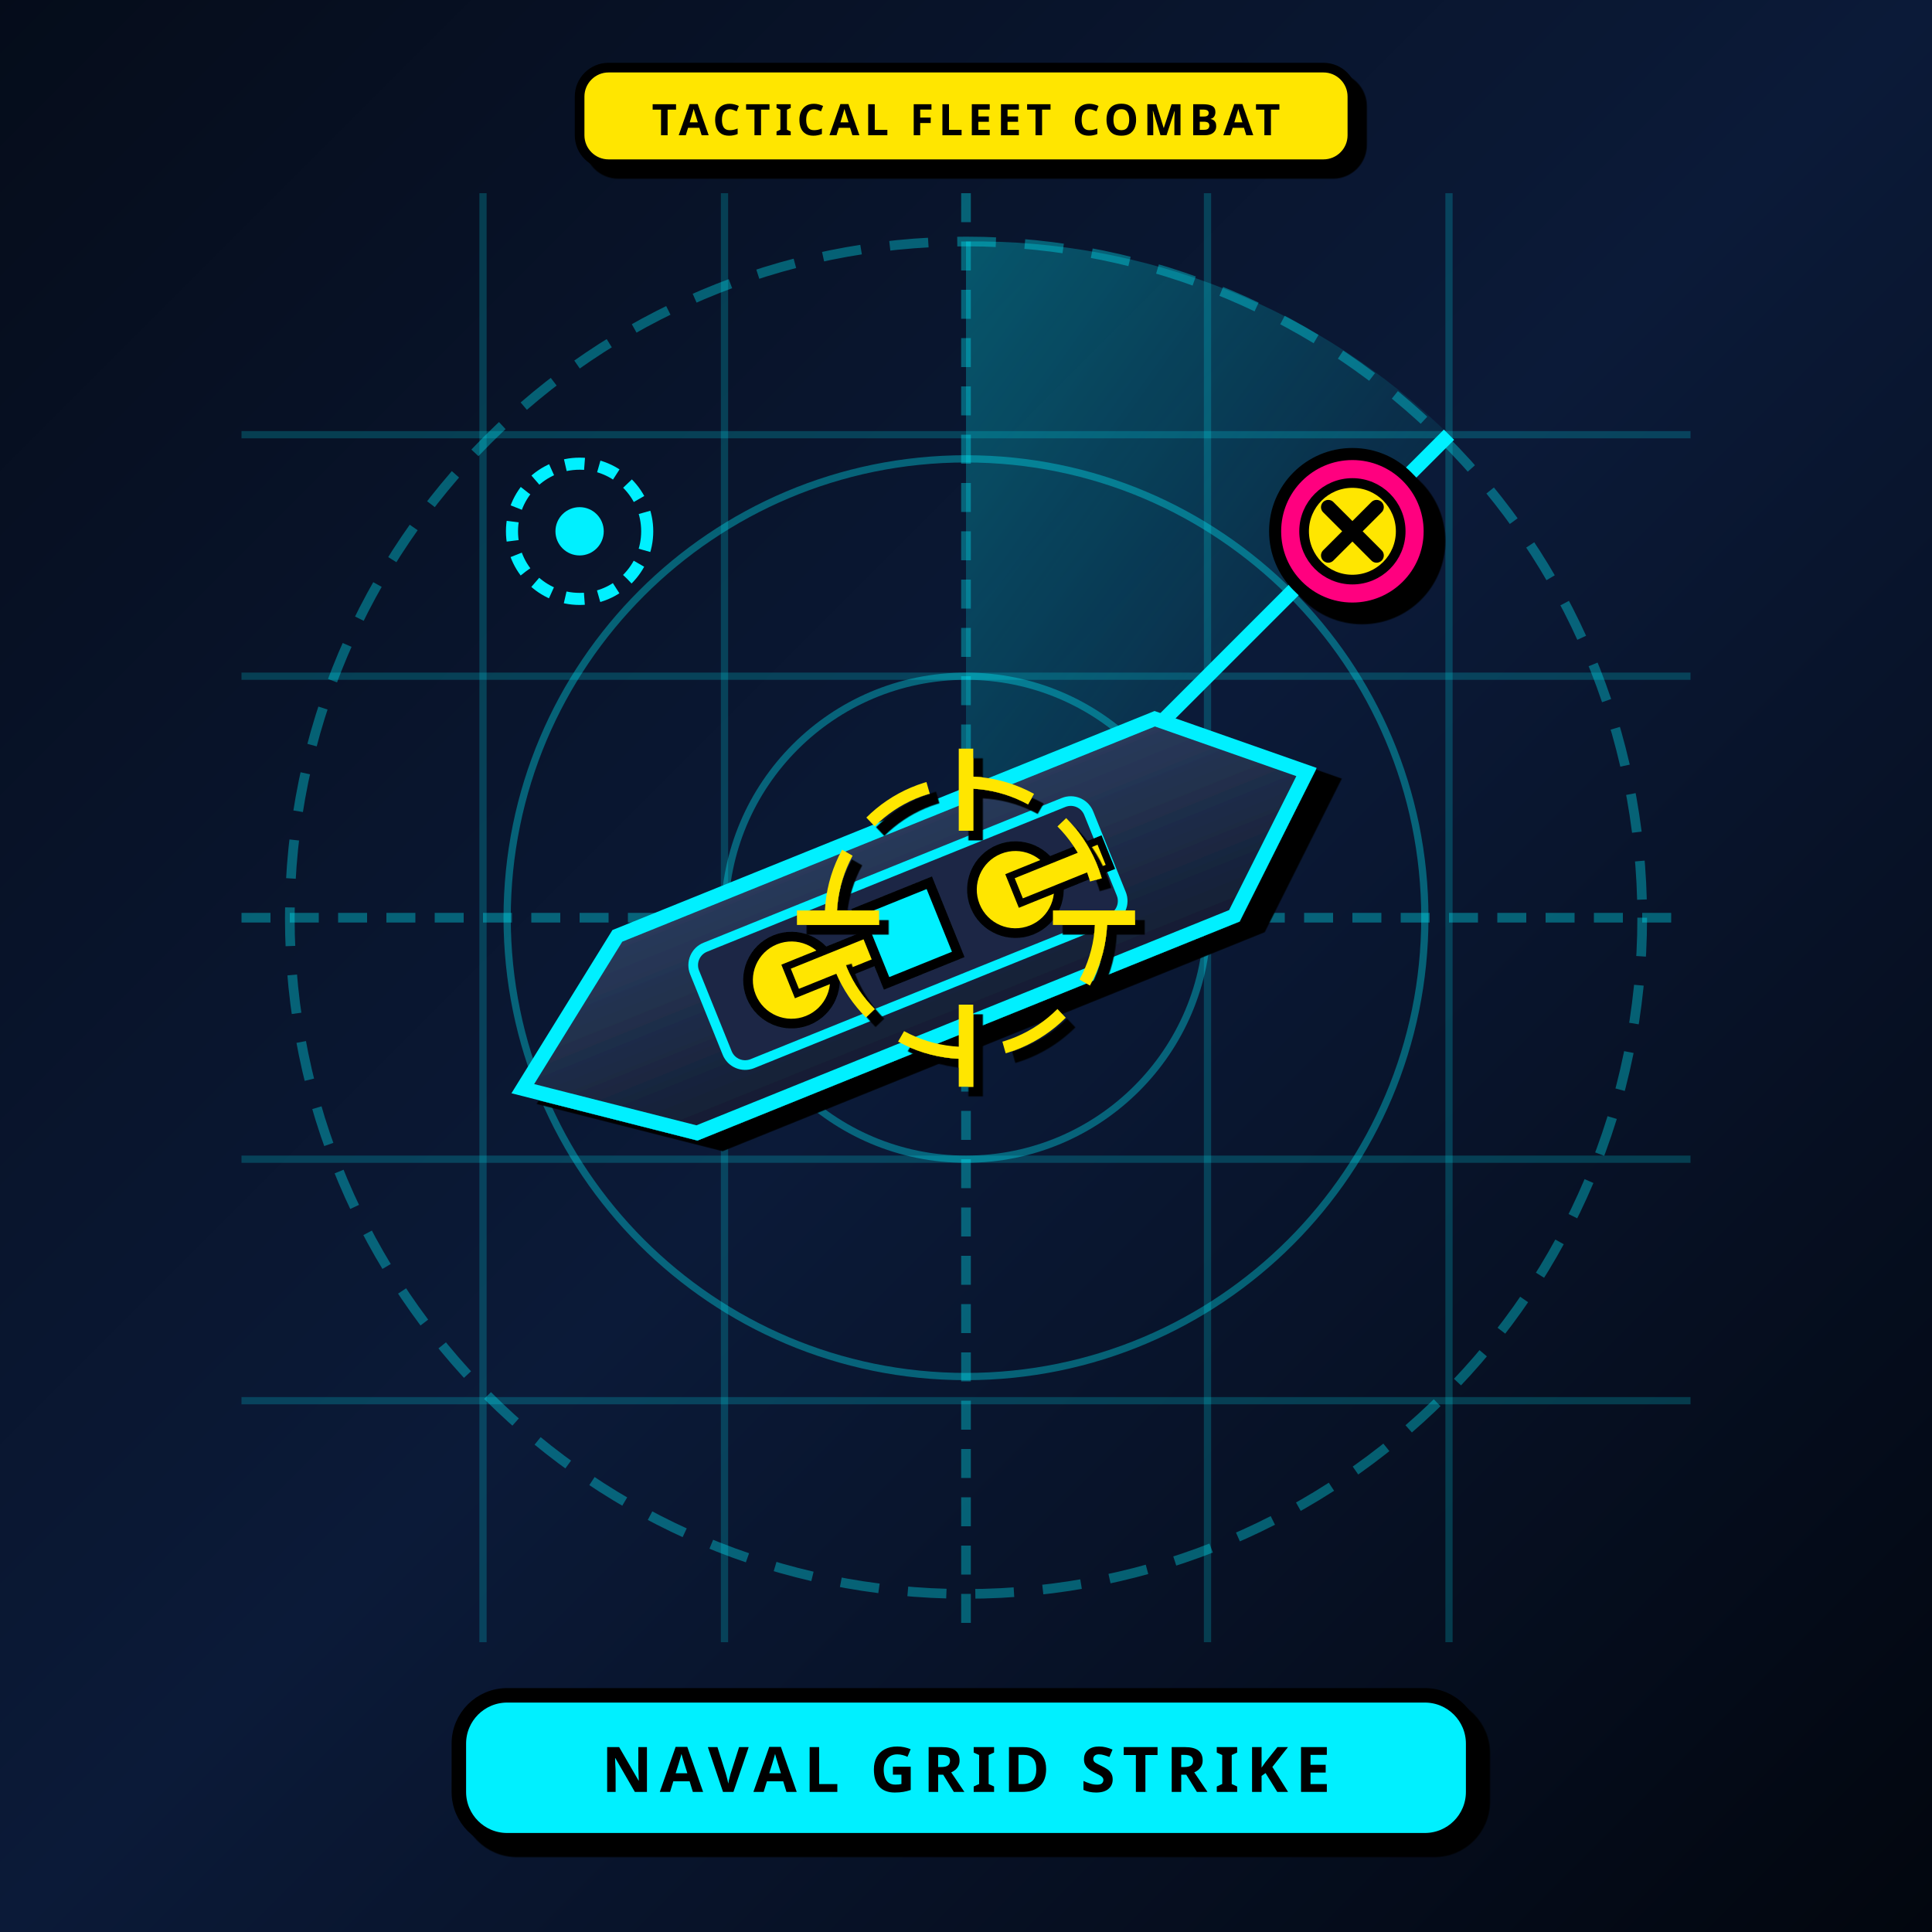
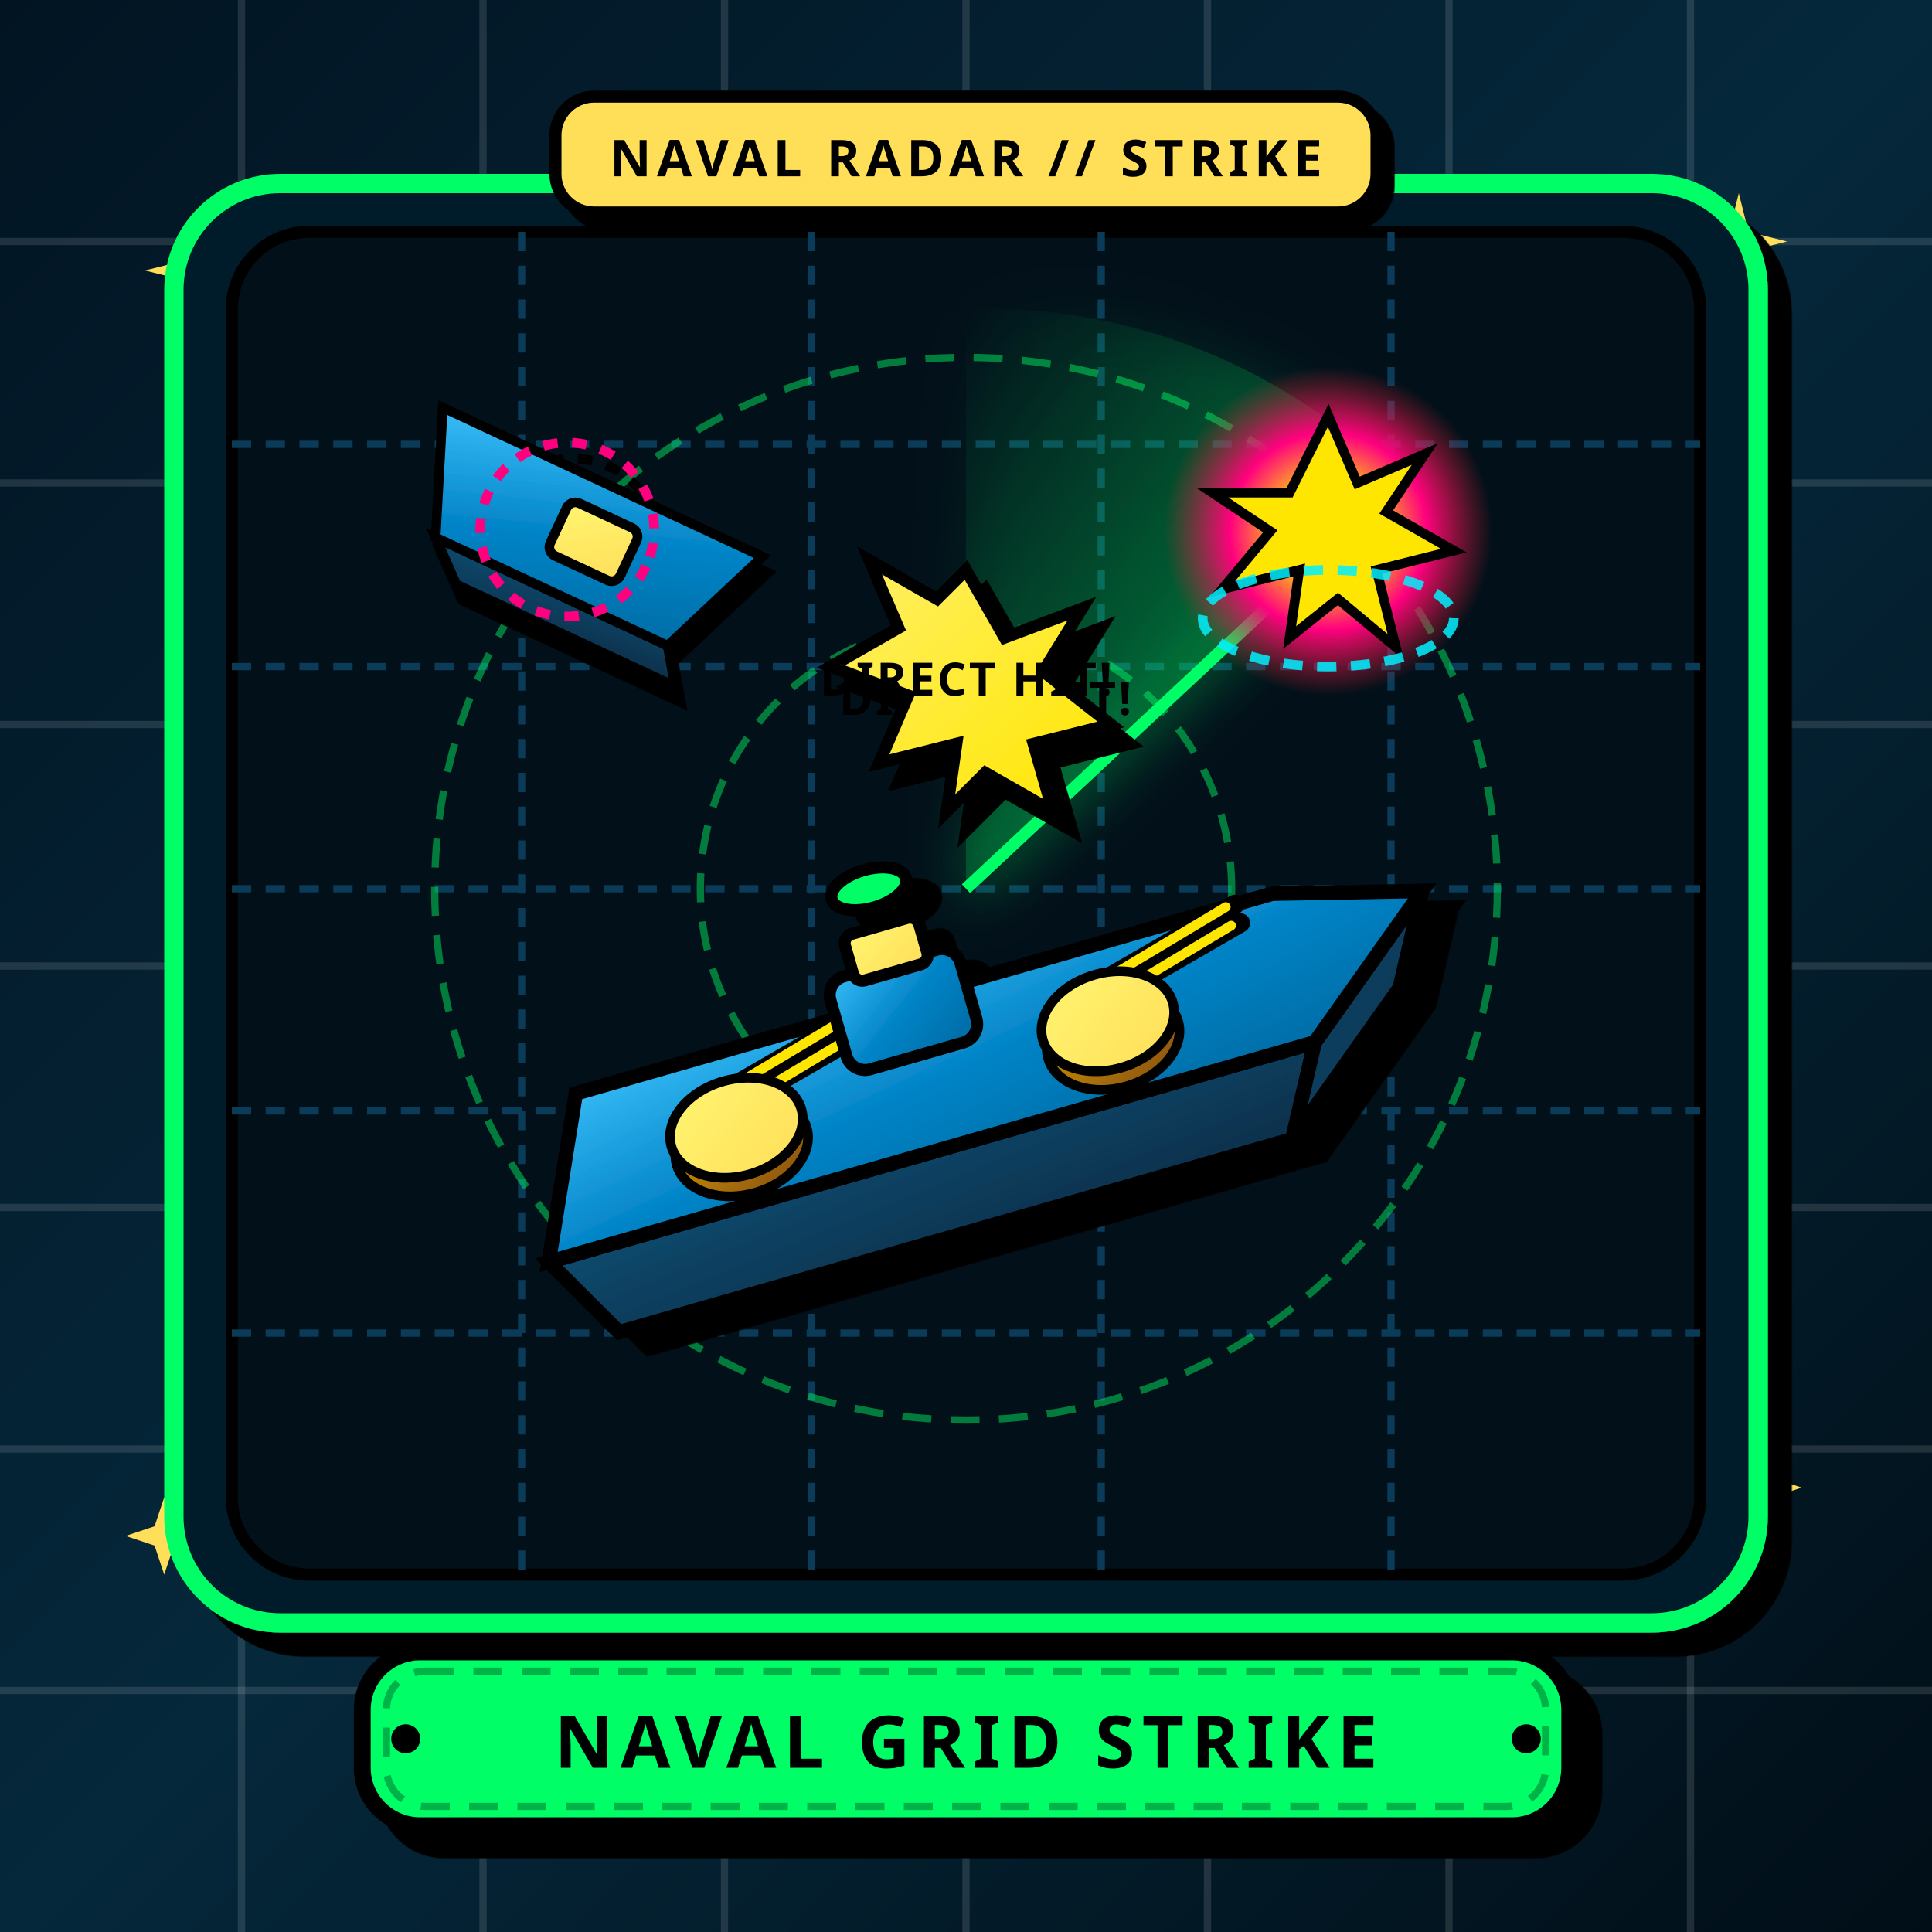
<svg xmlns="http://www.w3.org/2000/svg" viewBox="0 0 400 400" width="100%" height="100%">
  <defs>
-     <linearGradient id="bsBgDark" x1="0%" y1="0%" x2="100%" y2="100%">
-       <stop offset="0%" stop-color="#050C1A" />
-       <stop offset="50%" stop-color="#0B1A38" />
-       <stop offset="100%" stop-color="#02060E" />
+     <linearGradient id="battleBgDark" x1="0%" y1="0%" x2="100%" y2="100%">
+       <stop offset="0%" stop-color="#021422" />
+       <stop offset="50%" stop-color="#05283b" />
+       <stop offset="100%" stop-color="#010e17" />
    </linearGradient>
-     <linearGradient id="bsBgLight" x1="0%" y1="0%" x2="100%" y2="100%">
+     <linearGradient id="battleBgLight" x1="0%" y1="0%" x2="100%" y2="100%">
      <stop offset="0%" stop-color="#FFFDF0" />
-       <stop offset="50%" stop-color="#FFF8E7" />
-       <stop offset="100%" stop-color="#E2F5FF" />
+       <stop offset="50%" stop-color="#F0FDF4" />
+       <stop offset="100%" stop-color="#E0F2FE" />
    </linearGradient>
-     <linearGradient id="radarSweepGrad" x1="0%" y1="0%" x2="100%" y2="100%">
-       <stop offset="0%" stop-color="#00F0FF" stop-opacity="0.5" />
-       <stop offset="70%" stop-color="#00F0FF" stop-opacity="0.1" />
-       <stop offset="100%" stop-color="#00F0FF" stop-opacity="0" />
+     <linearGradient id="shipArmorFace" x1="0%" y1="0%" x2="100%" y2="100%">
+       <stop offset="0%" stop-color="#38BDF8" />
+       <stop offset="50%" stop-color="#0284C7" />
+       <stop offset="100%" stop-color="#0369A1" />
    </linearGradient>
-     <linearGradient id="shipHullDark" x1="0%" y1="0%" x2="0%" y2="100%">
-       <stop offset="0%" stop-color="#2A3B5C" />
-       <stop offset="100%" stop-color="#121D33" />
+     <linearGradient id="shipArmorSide" x1="0%" y1="0%" x2="100%" y2="100%">
+       <stop offset="0%" stop-color="#0C4A6E" />
+       <stop offset="100%" stop-color="#082F49" />
+     </linearGradient>
+     <linearGradient id="turretYellow" x1="0%" y1="0%" x2="100%" y2="100%">
+       <stop offset="0%" stop-color="#FFF570" />
+       <stop offset="100%" stop-color="#FFDE59" />
+     </linearGradient>
+     <linearGradient id="turretYellowSide" x1="0%" y1="0%" x2="100%" y2="100%">
+       <stop offset="0%" stop-color="#D49B00" />
+       <stop offset="100%" stop-color="#854D0E" />
+     </linearGradient>
+     <radialGradient id="blastFire" cx="50%" cy="50%" r="50%">
+       <stop offset="0%" stop-color="#FFFFFF" />
+       <stop offset="25%" stop-color="#FFE600" />
+       <stop offset="60%" stop-color="#FF007F" />
+       <stop offset="100%" stop-color="#DC2626" stop-opacity="0" />
+     </radialGradient>
+     <linearGradient id="radarSweep" x1="0%" y1="0%" x2="100%" y2="100%">
+       <stop offset="0%" stop-color="#00FF66" stop-opacity="0" />
+       <stop offset="60%" stop-color="#00FF66" stop-opacity="0.3" />
+       <stop offset="100%" stop-color="#00FF66" stop-opacity="0.85" />
+     </linearGradient>
+     <linearGradient id="badgeGold" x1="0%" y1="0%" x2="100%" y2="100%">
+       <stop offset="0%" stop-color="#FFF066" />
+       <stop offset="100%" stop-color="#FFE600" />
    </linearGradient>
    <filter id="brutalShadow" x="-10%" y="-10%" width="130%" height="130%">
      <feDropShadow dx="4" dy="4" stdDeviation="0" flood-color="#000000" flood-opacity="1" />
    </filter>
+     <filter id="brutalShadowLg" x="-15%" y="-15%" width="135%" height="135%">
+       <feDropShadow dx="5" dy="5" stdDeviation="0" flood-color="#000000" flood-opacity="1" />
+     </filter>
    <filter id="brutalShadowSm" x="-10%" y="-10%" width="130%" height="130%">
-       <feDropShadow dx="2" dy="2" stdDeviation="0" flood-color="#000000" flood-opacity="1" />
+       <feDropShadow dx="2.5" dy="2.5" stdDeviation="0" flood-color="#000000" flood-opacity="1" />
+     </filter>
+     <filter id="sonarGlow" x="-20%" y="-20%" width="140%" height="140%">
+       <feDropShadow dx="0" dy="0" stdDeviation="6" flood-color="#00FF66" flood-opacity="0.75" />
    </filter>
  </defs>
  <style>
-     .theme-bg { fill: url(#bsBgDark); }
-     .theme-grid-line { stroke: #00F0FF; stroke-opacity: 0.2; }
-     .theme-radar-ring { stroke: #00F0FF; stroke-opacity: 0.35; }
-     .theme-ship-hull { fill: url(#shipHullDark); stroke: #00F0FF; }
-     .theme-ship-deck { fill: #1B2845; stroke: #00F0FF; }
-     .theme-badge-rect { fill: #00F0FF; stroke: #000000; }
+     .theme-bg { fill: url(#battleBgDark); }
+     .theme-grid-line { stroke: #FFFFFF; stroke-opacity: 0.12; }
+     .theme-frame-bg { fill: #041B29; stroke: #00FF66; }
+     .theme-stage-grid { stroke: #0A3C59; }
+     .theme-badge-rect { fill: #00FF66; stroke: #000000; }
    .theme-badge-text { fill: #000000; }
-     .theme-tag-rect { fill: #FFE600; stroke: #000000; }
+     .theme-tag-rect { fill: #FFDE59; stroke: #000000; }
    .theme-tag-text { fill: #000000; }

    @media (prefers-color-scheme: light) {
-       .theme-bg { fill: url(#bsBgLight); }
-       .theme-grid-line { stroke: #000000; stroke-opacity: 0.12; }
-       .theme-radar-ring { stroke: #0284C7; stroke-opacity: 0.45; }
-       .theme-ship-hull { fill: #FFFFFF; stroke: #000000; }
-       .theme-ship-deck { fill: #F1F5F9; stroke: #000000; }
-       .theme-badge-rect { fill: #00F0FF; stroke: #000000; }
+       .theme-bg { fill: url(#battleBgLight); }
+       .theme-grid-line { stroke: #000000; stroke-opacity: 0.08; }
+       .theme-frame-bg { fill: #FFFFFF; stroke: #000000; }
+       .theme-stage-grid { stroke: #E2E8F0; }
+       .theme-badge-rect { fill: #00FF66; stroke: #000000; }
      .theme-badge-text { fill: #000000; }
-       .theme-tag-rect { fill: #FFE600; stroke: #000000; }
+       .theme-tag-rect { fill: #FFDE59; stroke: #000000; }
      .theme-tag-text { fill: #000000; }
    }
  </style>
  <rect width="400" height="400" class="theme-bg" />
-   <g stroke-width="1.5">
-     <circle cx="200" cy="190" r="140" fill="none" class="theme-radar-ring" stroke-width="2" stroke-dasharray="8,6" />
-     <circle cx="200" cy="190" r="95" fill="none" class="theme-radar-ring" stroke-width="1.5" />
-     <circle cx="200" cy="190" r="50" fill="none" class="theme-radar-ring" stroke-width="1.5" />
-     <circle cx="200" cy="190" r="10" fill="#00F0FF" opacity="0.5" />
-     <line x1="50" y1="190" x2="350" y2="190" class="theme-radar-ring" stroke-width="2" stroke-dasharray="6,4" />
-     <line x1="200" y1="40" x2="200" y2="340" class="theme-radar-ring" stroke-width="2" stroke-dasharray="6,4" />
+   <g class="theme-grid-line" stroke-width="1.5">
+     <line x1="0" y1="50" x2="400" y2="50" />
+     <line x1="0" y1="100" x2="400" y2="100" />
+     <line x1="0" y1="150" x2="400" y2="150" />
+     <line x1="0" y1="200" x2="400" y2="200" />
+     <line x1="0" y1="250" x2="400" y2="250" />
+     <line x1="0" y1="300" x2="400" y2="300" />
+     <line x1="0" y1="350" x2="400" y2="350" />
+     <line x1="50" y1="0" x2="50" y2="400" />
+     <line x1="100" y1="0" x2="100" y2="400" />
+     <line x1="150" y1="0" x2="150" y2="400" />
+     <line x1="200" y1="0" x2="200" y2="400" />
+     <line x1="250" y1="0" x2="250" y2="400" />
+     <line x1="300" y1="0" x2="300" y2="400" />
+     <line x1="350" y1="0" x2="350" y2="400" />
  </g>
-   <g class="theme-grid-line" stroke-width="1.5">
-     <line x1="50" y1="90" x2="350" y2="90" />
-     <line x1="50" y1="140" x2="350" y2="140" />
-     <line x1="50" y1="240" x2="350" y2="240" />
-     <line x1="50" y1="290" x2="350" y2="290" />
-     <line x1="100" y1="40" x2="100" y2="340" />
-     <line x1="150" y1="40" x2="150" y2="340" />
-     <line x1="250" y1="40" x2="250" y2="340" />
-     <line x1="300" y1="40" x2="300" y2="340" />
+   <g fill="#FFDE59">
+     <polygon points="40,46 42,54 50,56 42,58 40,66 38,58 30,56 38,54" />
+     <polygon points="360,40 362,48 370,50 362,52 360,60 358,52 350,50 358,48" />
+     <polygon points="365,300 367,306 373,308 367,310 365,316 363,310 357,308 363,306" />
+     <polygon points="34,310 36,316 42,318 36,320 34,326 32,320 26,318 32,316" />
  </g>
-   <path d="M200 190 L300 90 A140 140 0 0 0 200 50 Z" fill="url(#radarSweepGrad)" opacity="0.6" />
-   <line x1="200" y1="190" x2="300" y2="90" stroke="#00F0FF" stroke-width="3" />
-   <g transform="translate(100, 205) rotate(-22)" filter="url(#brutalShadow)">
-     <polygon points="0,22 30,0 150,0 175,22 150,44 30,44" class="theme-ship-hull" stroke-width="3" />
-     <rect x="42" y="9" width="88" height="26" rx="4" class="theme-ship-deck" stroke-width="2" />
-     <circle cx="60" cy="22" r="9" fill="#FFE600" stroke="#000000" stroke-width="2" />
-     <rect x="60" y="19" width="20" height="6" fill="#FFE600" stroke="#000000" stroke-width="1.5" />
-     <circle cx="110" cy="22" r="9" fill="#FFE600" stroke="#000000" stroke-width="2" />
-     <rect x="110" y="19" width="20" height="6" fill="#FFE600" stroke="#000000" stroke-width="1.5" />
-     <rect x="78" y="14" width="16" height="16" fill="#00F0FF" stroke="#000000" stroke-width="2" />
+   <g filter="url(#brutalShadowLg)">
+     <rect x="36" y="38" width="328" height="298" rx="22" class="theme-frame-bg" stroke-width="4" />
  </g>
-   <g transform="translate(280, 110)" filter="url(#brutalShadowSm)">
-     <circle cx="0" cy="0" r="16" fill="#FF007F" stroke="#000000" stroke-width="2.5" />
-     <circle cx="0" cy="0" r="10" fill="#FFE600" stroke="#000000" stroke-width="2" />
-     <path d="M-5 -5 L5 5 M-5 5 L5 -5" stroke="#000000" stroke-width="3" stroke-linecap="round" />
+   <rect x="48" y="48" width="304" height="278" rx="16" fill="#02101A" stroke="#000000" stroke-width="2.5" />
+   <g class="theme-stage-grid" stroke-width="1.5" stroke-dasharray="4,3">
+     <line x1="48" y1="92" x2="352" y2="92" />
+     <line x1="48" y1="138" x2="352" y2="138" />
+     <line x1="48" y1="184" x2="352" y2="184" />
+     <line x1="48" y1="230" x2="352" y2="230" />
+     <line x1="48" y1="276" x2="352" y2="276" />
+     <line x1="108" y1="48" x2="108" y2="326" />
+     <line x1="168" y1="48" x2="168" y2="326" />
+     <line x1="228" y1="48" x2="228" y2="326" />
+     <line x1="288" y1="48" x2="288" y2="326" />
  </g>
-   <g transform="translate(120, 110)">
-     <circle cx="0" cy="0" r="14" fill="none" stroke="#00F0FF" stroke-width="2.5" stroke-dasharray="4,3" />
-     <circle cx="0" cy="0" r="5" fill="#00F0FF" />
+   <g stroke="#00FF66" stroke-width="1.5" stroke-dasharray="6,4" fill="none" opacity="0.45">
+     <circle cx="200" cy="184" r="55" />
+     <circle cx="200" cy="184" r="110" />
  </g>
-   <g transform="translate(200, 190)" filter="url(#brutalShadowSm)">
-     <circle cx="0" cy="0" r="28" fill="none" stroke="#FFE600" stroke-width="2.5" stroke-dasharray="14,8" />
-     <line x1="-35" y1="0" x2="-18" y2="0" stroke="#FFE600" stroke-width="3" />
-     <line x1="18" y1="0" x2="35" y2="0" stroke="#FFE600" stroke-width="3" />
-     <line x1="0" y1="-35" x2="0" y2="-18" stroke="#FFE600" stroke-width="3" />
-     <line x1="0" y1="18" x2="0" y2="35" stroke="#FFE600" stroke-width="3" />
+   <g filter="url(#sonarGlow)">
+     <path d="M 200,184 L 290,100 A 120 120 0 0 0 200,64 Z" fill="url(#radarSweep)" opacity="0.8" />
+     <line x1="200" y1="184" x2="290" y2="100" stroke="#00FF66" stroke-width="2.5" />
  </g>
-   <g transform="translate(200, 24)" filter="url(#brutalShadowSm)">
-     <rect x="-80" y="-10" width="160" height="20" rx="6" class="theme-tag-rect" stroke-width="2" />
-     <text x="0" y="4" class="theme-tag-text" font-family="'Impact', 'Arial Black', sans-serif" font-size="9" font-weight="900" text-anchor="middle" letter-spacing="1">TACTICAL FLEET COMBAT</text>
+   <g transform="translate(108, 92) rotate(25)" filter="url(#brutalShadowSm)">
+     <g stroke="#000000" stroke-width="2">
+       <polygon points="-8,25 0,32 50,32 45,25" fill="url(#shipArmorSide)" />
+       <polygon points="-8,25 45,25 55,0 -18,0" fill="url(#shipArmorFace)" />
+       <rect x="14" y="6" width="16" height="12" rx="2" fill="url(#turretYellow)" />
+     </g>
+     <circle cx="16" cy="12" r="18" fill="none" stroke="#FF007F" stroke-width="2" stroke-dasharray="3,3" />
  </g>
-   <g transform="translate(200, 366)" filter="url(#brutalShadowSm)">
-     <rect x="-105" y="-15" width="210" height="30" rx="10" class="theme-badge-rect" stroke-width="3" />
-     <text x="0" y="5" class="theme-badge-text" font-family="'Impact', 'Arial Black', sans-serif" font-size="13" font-weight="900" text-anchor="middle" letter-spacing="1.5">NAVAL GRID STRIKE</text>
+   <g transform="translate(275, 110)">
+     <circle cx="0" cy="0" r="34" fill="url(#blastFire)" />
+     <g fill="#FFE600" stroke="#000000" stroke-width="2">
+       <polygon points="0,-24 6,-10 20,-16 12,-4 26,4 10,8 14,24 2,14 -8,22 -6,8 -22,12 -12,0 -24,-8 -8,-8" />
+     </g>
+     <ellipse cx="0" cy="18" rx="26" ry="10" fill="none" stroke="#00F0FF" stroke-width="2" stroke-dasharray="4,3" opacity="0.85" />
  </g>
+   <g transform="translate(185, 220) rotate(-16)" filter="url(#brutalShadowLg)">
+     <g stroke="#000000" stroke-width="3">
+       <polygon points="-80,20 -70,38 75,38 85,20" fill="url(#shipArmorSide)" />
+       <polygon points="85,20 115,-4 105,14 75,38" fill="url(#shipArmorSide)" />
+     </g>
+     <g stroke="#000000" stroke-width="3">
+       <polygon points="-80,20 -65,-12 85,-12 115,-4 85,20" fill="url(#shipArmorFace)" />
+     </g>
+     <polygon points="-75,18 -62,-8 80,-8 75,2 Z" fill="#FFFFFF" opacity="0.65" />
+     <g transform="translate(45, 4)" stroke="#000000" stroke-width="2">
+       <line x1="0" y1="-8" x2="32" y2="-16" stroke="#000000" stroke-width="4" stroke-linecap="round" />
+       <line x1="0" y1="-4" x2="32" y2="-12" stroke="#000000" stroke-width="4" stroke-linecap="round" />
+       <line x1="0" y1="-8" x2="30" y2="-16" stroke="#FFE600" stroke-width="2" stroke-linecap="round" />
+       <line x1="0" y1="-4" x2="30" y2="-12" stroke="#FFE600" stroke-width="2" stroke-linecap="round" />
+       <ellipse cx="0" cy="4" rx="14" ry="10" fill="url(#turretYellowSide)" />
+       <ellipse cx="0" cy="0" rx="14" ry="10" fill="url(#turretYellow)" />
+     </g>
+     <g transform="translate(-35, 4)" stroke="#000000" stroke-width="2">
+       <line x1="0" y1="-8" x2="32" y2="-16" stroke="#000000" stroke-width="4" stroke-linecap="round" />
+       <line x1="0" y1="-4" x2="32" y2="-12" stroke="#000000" stroke-width="4" stroke-linecap="round" />
+       <line x1="0" y1="-8" x2="30" y2="-16" stroke="#FFE600" stroke-width="2" stroke-linecap="round" />
+       <line x1="0" y1="-4" x2="30" y2="-12" stroke="#FFE600" stroke-width="2" stroke-linecap="round" />
+       <ellipse cx="0" cy="4" rx="14" ry="10" fill="url(#turretYellowSide)" />
+       <ellipse cx="0" cy="0" rx="14" ry="10" fill="url(#turretYellow)" />
+     </g>
+     <g transform="translate(5, -6)" stroke="#000000" stroke-width="2.5">
+       <rect x="-14" y="-14" width="28" height="20" rx="4" fill="url(#shipArmorFace)" />
+       <rect x="-8" y="-22" width="16" height="10" rx="2" fill="url(#turretYellow)" />
+       <line x1="0" y1="-22" x2="0" y2="-30" stroke="#000000" stroke-width="2.5" />
+       <ellipse cx="0" cy="-30" rx="8" ry="4" fill="#00FF66" />
+     </g>
+   </g>
+   <g transform="translate(200, 140)" filter="url(#brutalShadow)">
+     <polygon points="0,-22 8,-8 24,-14 16,-1 30,10 14,14 18,28 4,20 -4,28 -2,14 -18,18 -12,4 -28,-2 -14,-10 -20,-24 -6,-16" fill="url(#badgeGold)" stroke="#000000" stroke-width="2.5" />
+     <text x="0" y="4" font-family="'Impact', 'Arial Black', sans-serif" font-weight="900" font-size="9.5" fill="#000000" text-anchor="middle" letter-spacing="0.5">
+       DIRECT HIT!
+     </text>
+   </g>
+   <g transform="translate(200, 32)" filter="url(#brutalShadowSm)">
+     <rect x="-85" y="-12" width="170" height="24" rx="8" class="theme-tag-rect" stroke-width="2.5" />
+     <text x="0" y="4.5" class="theme-tag-text" font-family="'Impact', 'Arial Black', sans-serif" font-weight="900" font-size="10.5" text-anchor="middle" letter-spacing="1.2">
+       NAVAL RADAR // STRIKE
+     </text>
+   </g>
+   <g transform="translate(200, 360)" filter="url(#brutalShadowLg)">
+     <rect x="-125" y="-18" width="250" height="36" rx="12" class="theme-badge-rect" stroke-width="3.5" />
+     <rect x="-120" y="-14" width="240" height="28" rx="8" fill="none" stroke="#000000" stroke-width="1.5" stroke-dasharray="6,4" opacity="0.3" />
+     <text x="0" y="6" class="theme-badge-text" font-family="'Impact', 'Arial Black', sans-serif" font-weight="900" font-size="15" text-anchor="middle" letter-spacing="1.5">
+       NAVAL GRID STRIKE
+     </text>
+   </g>
+   <circle cx="84" cy="360" r="3" fill="#000000" />
+   <circle cx="316" cy="360" r="3" fill="#000000" />
</svg>
